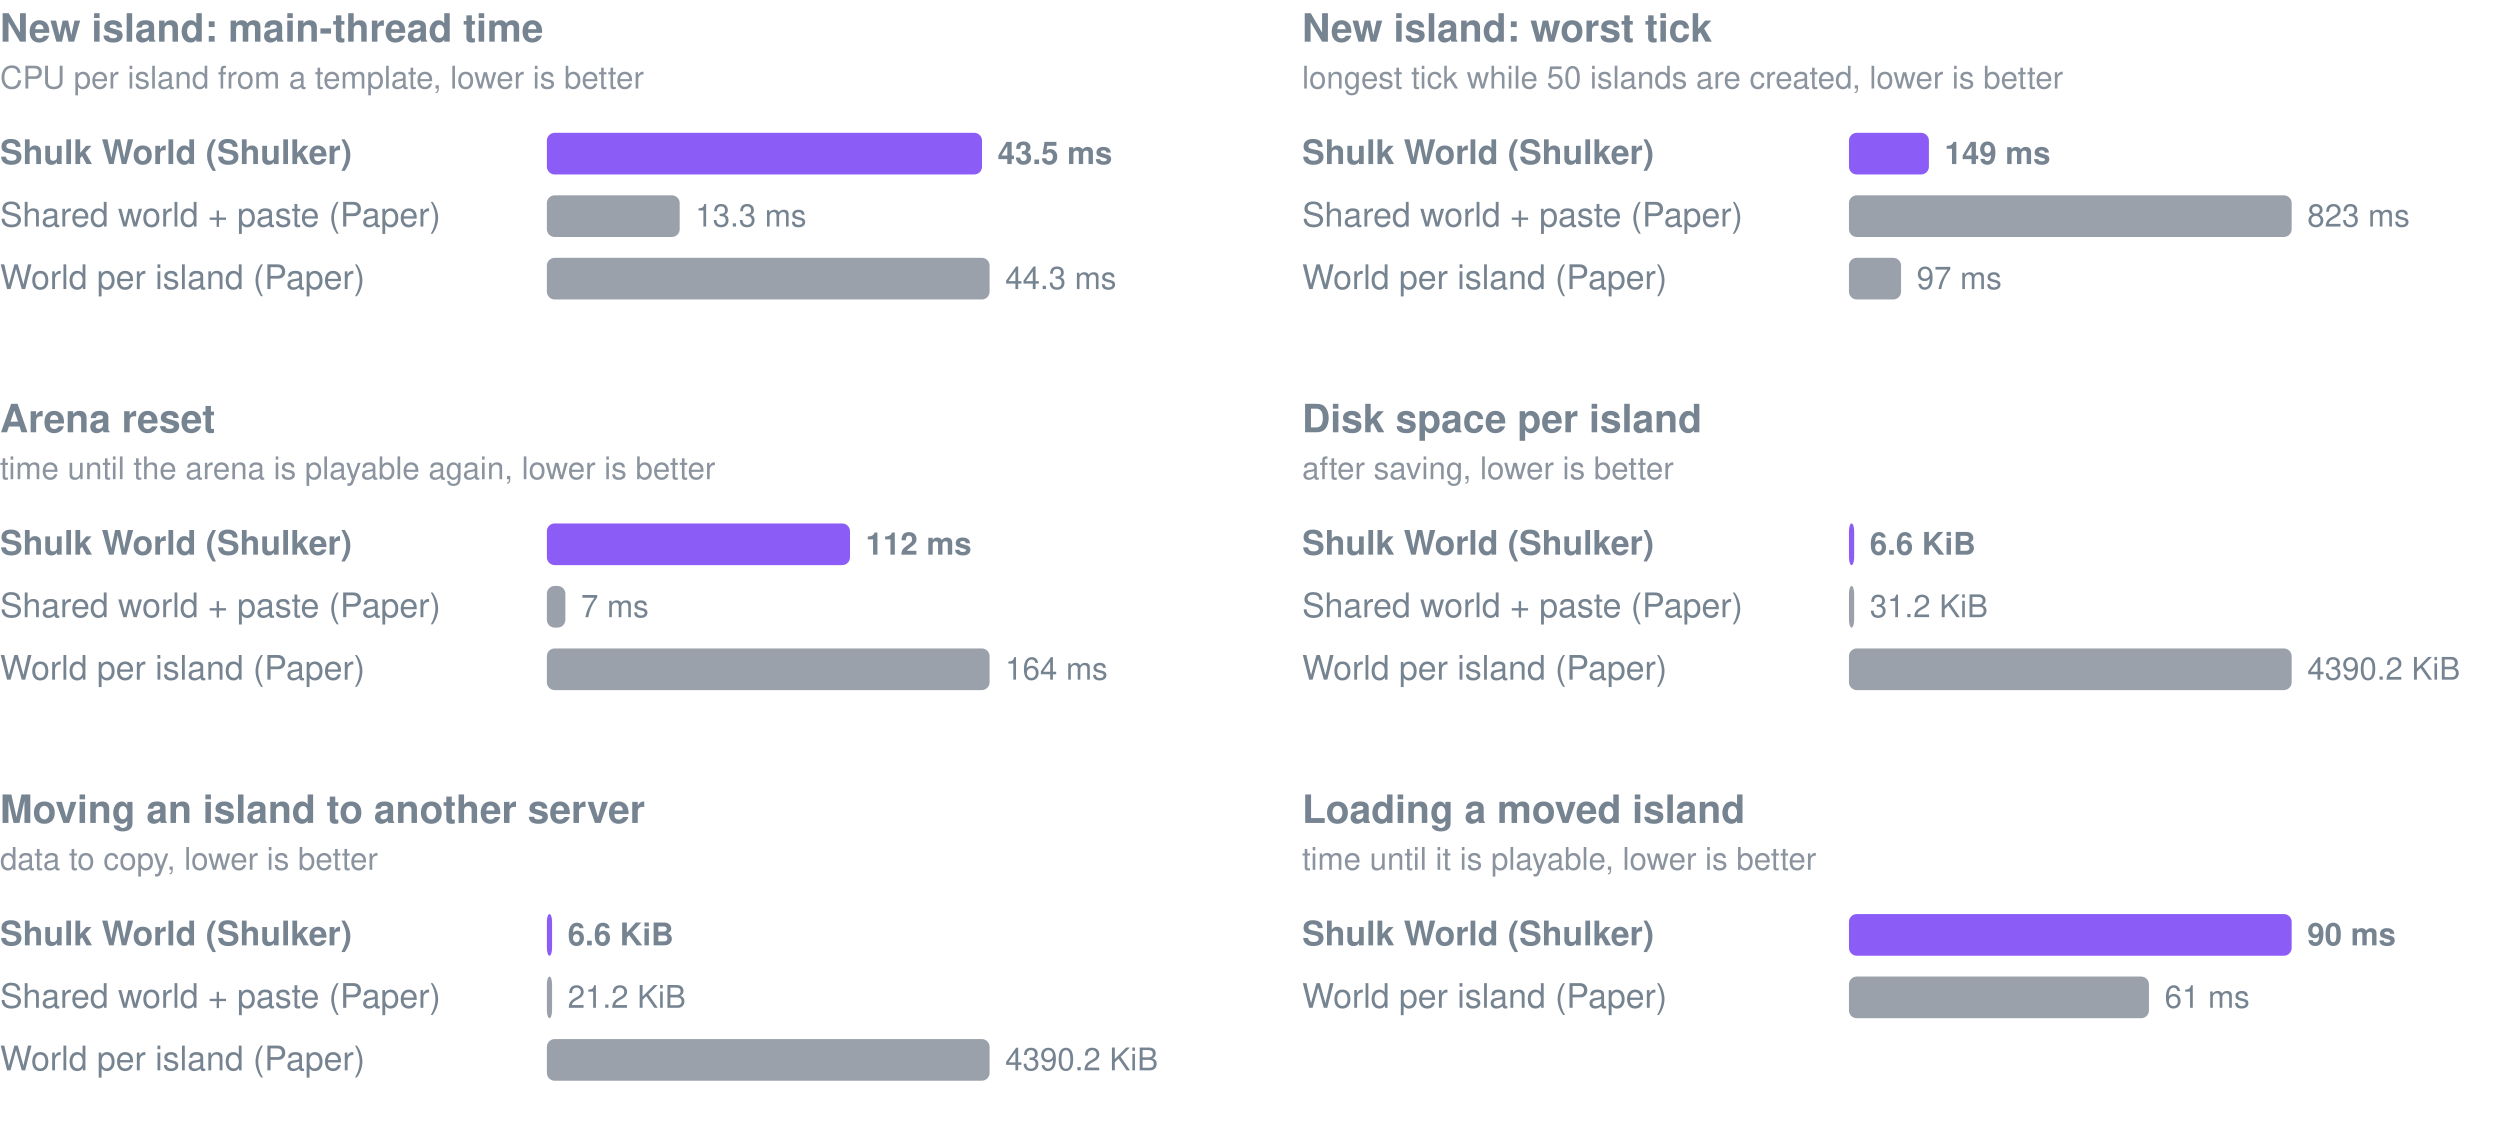
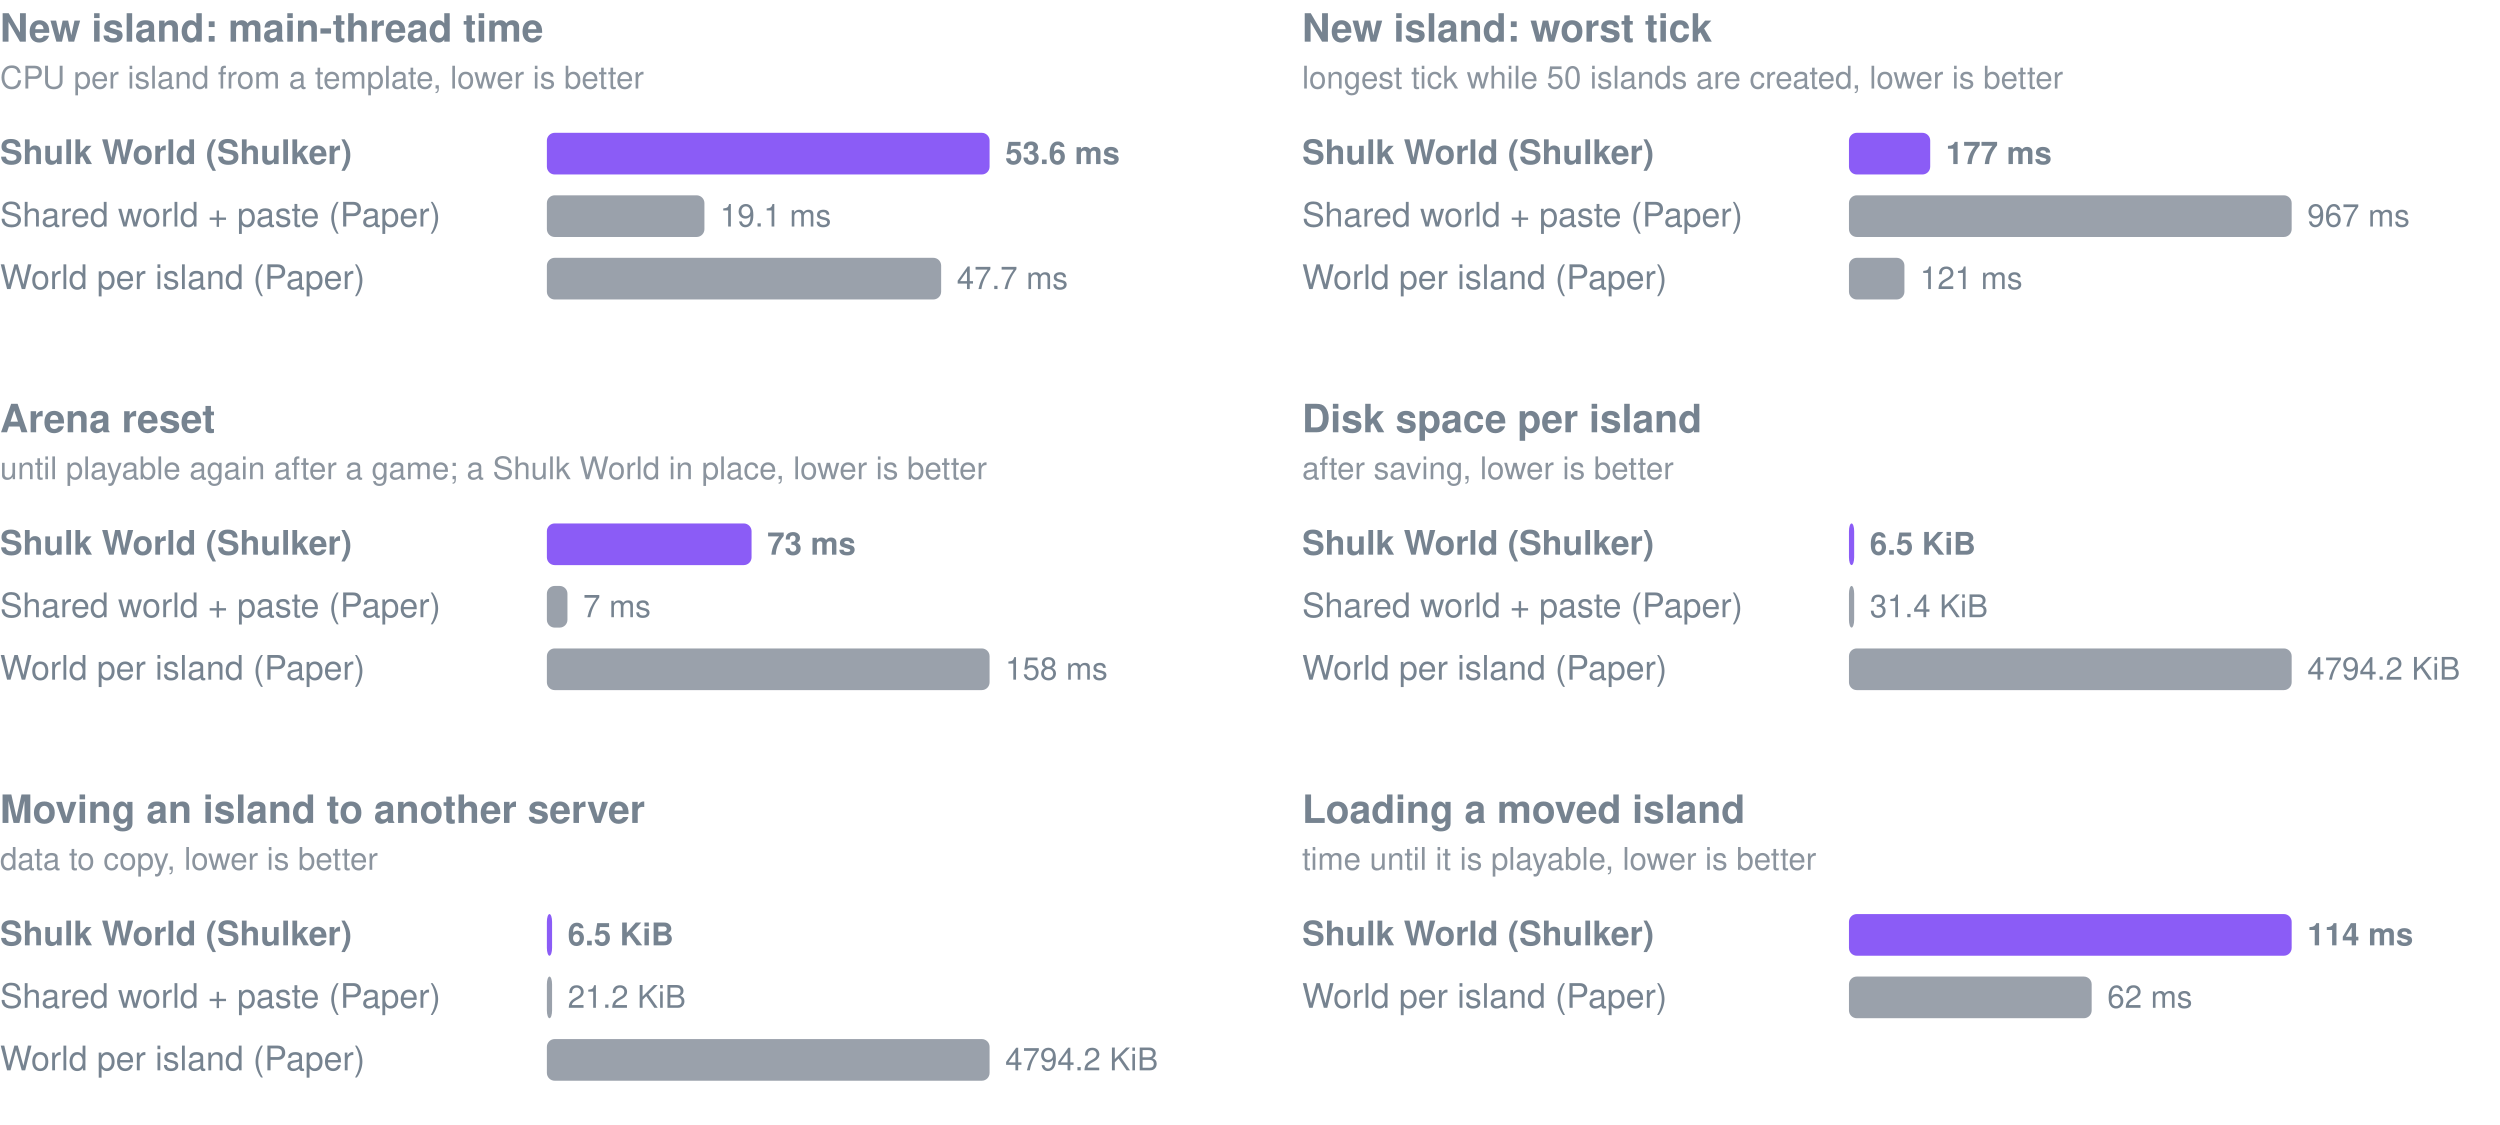
<svg xmlns="http://www.w3.org/2000/svg" width="960" height="432" viewBox="0 0 960 432" role="img" aria-label="Islands and arenas: Shulk Worlds on Shulker against pasting and world folders on Paper">
  <text x="0" y="16" font-family="-apple-system, 'Segoe UI', Helvetica, Arial, sans-serif" font-size="15" font-weight="600" fill="#768390">New island: main-thread time</text>
  <text x="0" y="34" font-family="-apple-system, 'Segoe UI', Helvetica, Arial, sans-serif" font-size="12" fill="#8b949e">CPU per island from a template, lower is better</text>
  <text x="0" y="63" font-family="-apple-system, 'Segoe UI', Helvetica, Arial, sans-serif" font-size="13" font-weight="700" fill="#768390">Shulk World (Shulker)</text>
-   <rect x="210" y="51" width="167.1" height="16" rx="3" fill="#8b5cf6" />
-   <text x="383.1" y="63" font-family="-apple-system, 'Segoe UI', Helvetica, Arial, sans-serif" font-size="12" font-weight="700" fill="#768390">43.5 ms</text>
+   <rect x="210" y="51" width="170.0" height="16" rx="3" fill="#8b5cf6" />
+   <text x="386.0" y="63" font-family="-apple-system, 'Segoe UI', Helvetica, Arial, sans-serif" font-size="12" font-weight="700" fill="#768390">53.6 ms</text>
  <text x="0" y="87" font-family="-apple-system, 'Segoe UI', Helvetica, Arial, sans-serif" font-size="13" font-weight="400" fill="#768390">Shared world + paste (Paper)</text>
-   <rect x="210" y="75" width="51.0" height="16" rx="3" fill="#9aa1ab" />
-   <text x="267.0" y="87" font-family="-apple-system, 'Segoe UI', Helvetica, Arial, sans-serif" font-size="12" font-weight="400" fill="#768390">13.3 ms</text>
+   <rect x="210" y="75" width="60.5" height="16" rx="3" fill="#9aa1ab" />
+   <text x="276.5" y="87" font-family="-apple-system, 'Segoe UI', Helvetica, Arial, sans-serif" font-size="12" font-weight="400" fill="#768390">19.1 ms</text>
  <text x="0" y="111" font-family="-apple-system, 'Segoe UI', Helvetica, Arial, sans-serif" font-size="13" font-weight="400" fill="#768390">World per island (Paper)</text>
-   <rect x="210" y="99" width="170.0" height="16" rx="3" fill="#9aa1ab" />
-   <text x="386.0" y="111" font-family="-apple-system, 'Segoe UI', Helvetica, Arial, sans-serif" font-size="12" font-weight="400" fill="#768390">44.3 ms</text>
+   <rect x="210" y="99" width="151.4" height="16" rx="3" fill="#9aa1ab" />
+   <text x="367.4" y="111" font-family="-apple-system, 'Segoe UI', Helvetica, Arial, sans-serif" font-size="12" font-weight="400" fill="#768390">47.7 ms</text>
  <text x="500" y="16" font-family="-apple-system, 'Segoe UI', Helvetica, Arial, sans-serif" font-size="15" font-weight="600" fill="#768390">New island: worst tick</text>
  <text x="500" y="34" font-family="-apple-system, 'Segoe UI', Helvetica, Arial, sans-serif" font-size="12" fill="#8b949e">longest tick while 50 islands are created, lower is better</text>
  <text x="500" y="63" font-family="-apple-system, 'Segoe UI', Helvetica, Arial, sans-serif" font-size="13" font-weight="700" fill="#768390">Shulk World (Shulker)</text>
-   <rect x="710" y="51" width="30.7" height="16" rx="3" fill="#8b5cf6" />
-   <text x="746.7" y="63" font-family="-apple-system, 'Segoe UI', Helvetica, Arial, sans-serif" font-size="12" font-weight="700" fill="#768390">149 ms</text>
+   <rect x="710" y="51" width="31.2" height="16" rx="3" fill="#8b5cf6" />
+   <text x="747.2" y="63" font-family="-apple-system, 'Segoe UI', Helvetica, Arial, sans-serif" font-size="12" font-weight="700" fill="#768390">177 ms</text>
  <text x="500" y="87" font-family="-apple-system, 'Segoe UI', Helvetica, Arial, sans-serif" font-size="13" font-weight="400" fill="#768390">Shared world + paste (Paper)</text>
  <rect x="710" y="75" width="170.0" height="16" rx="3" fill="#9aa1ab" />
-   <text x="886.0" y="87" font-family="-apple-system, 'Segoe UI', Helvetica, Arial, sans-serif" font-size="12" font-weight="400" fill="#768390">823 ms</text>
+   <text x="886.0" y="87" font-family="-apple-system, 'Segoe UI', Helvetica, Arial, sans-serif" font-size="12" font-weight="400" fill="#768390">967 ms</text>
  <text x="500" y="111" font-family="-apple-system, 'Segoe UI', Helvetica, Arial, sans-serif" font-size="13" font-weight="400" fill="#768390">World per island (Paper)</text>
-   <rect x="710" y="99" width="20.0" height="16" rx="3" fill="#9aa1ab" />
-   <text x="736.0" y="111" font-family="-apple-system, 'Segoe UI', Helvetica, Arial, sans-serif" font-size="12" font-weight="400" fill="#768390">97 ms</text>
+   <rect x="710" y="99" width="21.3" height="16" rx="3" fill="#9aa1ab" />
+   <text x="737.3" y="111" font-family="-apple-system, 'Segoe UI', Helvetica, Arial, sans-serif" font-size="12" font-weight="400" fill="#768390">121 ms</text>
  <text x="0" y="166" font-family="-apple-system, 'Segoe UI', Helvetica, Arial, sans-serif" font-size="15" font-weight="600" fill="#768390">Arena reset</text>
-   <text x="0" y="184" font-family="-apple-system, 'Segoe UI', Helvetica, Arial, sans-serif" font-size="12" fill="#8b949e">time until the arena is playable again, lower is better</text>
+   <text x="0" y="184" font-family="-apple-system, 'Segoe UI', Helvetica, Arial, sans-serif" font-size="12" fill="#8b949e">until playable again after a game; a Shulk World in place, lower is better</text>
  <text x="0" y="213" font-family="-apple-system, 'Segoe UI', Helvetica, Arial, sans-serif" font-size="13" font-weight="700" fill="#768390">Shulk World (Shulker)</text>
-   <rect x="210" y="201" width="116.4" height="16" rx="3" fill="#8b5cf6" />
-   <text x="332.4" y="213" font-family="-apple-system, 'Segoe UI', Helvetica, Arial, sans-serif" font-size="12" font-weight="700" fill="#768390">112 ms</text>
+   <rect x="210" y="201" width="78.6" height="16" rx="3" fill="#8b5cf6" />
+   <text x="294.6" y="213" font-family="-apple-system, 'Segoe UI', Helvetica, Arial, sans-serif" font-size="12" font-weight="700" fill="#768390">73 ms</text>
  <text x="0" y="237" font-family="-apple-system, 'Segoe UI', Helvetica, Arial, sans-serif" font-size="13" font-weight="400" fill="#768390">Shared world + paste (Paper)</text>
-   <rect x="210" y="225" width="7.1" height="16" rx="3" fill="#9aa1ab" />
-   <text x="223.1" y="237" font-family="-apple-system, 'Segoe UI', Helvetica, Arial, sans-serif" font-size="12" font-weight="400" fill="#768390">7 ms</text>
+   <rect x="210" y="225" width="7.9" height="16" rx="3" fill="#9aa1ab" />
+   <text x="223.9" y="237" font-family="-apple-system, 'Segoe UI', Helvetica, Arial, sans-serif" font-size="12" font-weight="400" fill="#768390">7 ms</text>
  <text x="0" y="261" font-family="-apple-system, 'Segoe UI', Helvetica, Arial, sans-serif" font-size="13" font-weight="400" fill="#768390">World per island (Paper)</text>
  <rect x="210" y="249" width="170.0" height="16" rx="3" fill="#9aa1ab" />
-   <text x="386.0" y="261" font-family="-apple-system, 'Segoe UI', Helvetica, Arial, sans-serif" font-size="12" font-weight="400" fill="#768390">164 ms</text>
+   <text x="386.0" y="261" font-family="-apple-system, 'Segoe UI', Helvetica, Arial, sans-serif" font-size="12" font-weight="400" fill="#768390">158 ms</text>
  <text x="500" y="166" font-family="-apple-system, 'Segoe UI', Helvetica, Arial, sans-serif" font-size="15" font-weight="600" fill="#768390">Disk space per island</text>
  <text x="500" y="184" font-family="-apple-system, 'Segoe UI', Helvetica, Arial, sans-serif" font-size="12" fill="#8b949e">after saving, lower is better</text>
  <text x="500" y="213" font-family="-apple-system, 'Segoe UI', Helvetica, Arial, sans-serif" font-size="13" font-weight="700" fill="#768390">Shulk World (Shulker)</text>
  <rect x="710" y="201" width="2.0" height="16" rx="3" fill="#8b5cf6" />
-   <text x="718.0" y="213" font-family="-apple-system, 'Segoe UI', Helvetica, Arial, sans-serif" font-size="12" font-weight="700" fill="#768390">6.6 KiB</text>
+   <text x="718.0" y="213" font-family="-apple-system, 'Segoe UI', Helvetica, Arial, sans-serif" font-size="12" font-weight="700" fill="#768390">6.5 KiB</text>
  <text x="500" y="237" font-family="-apple-system, 'Segoe UI', Helvetica, Arial, sans-serif" font-size="13" font-weight="400" fill="#768390">Shared world + paste (Paper)</text>
  <rect x="710" y="225" width="2.0" height="16" rx="3" fill="#9aa1ab" />
-   <text x="718.0" y="237" font-family="-apple-system, 'Segoe UI', Helvetica, Arial, sans-serif" font-size="12" font-weight="400" fill="#768390">31.2 KiB</text>
+   <text x="718.0" y="237" font-family="-apple-system, 'Segoe UI', Helvetica, Arial, sans-serif" font-size="12" font-weight="400" fill="#768390">31.4 KiB</text>
  <text x="500" y="261" font-family="-apple-system, 'Segoe UI', Helvetica, Arial, sans-serif" font-size="13" font-weight="400" fill="#768390">World per island (Paper)</text>
  <rect x="710" y="249" width="170.0" height="16" rx="3" fill="#9aa1ab" />
-   <text x="886.0" y="261" font-family="-apple-system, 'Segoe UI', Helvetica, Arial, sans-serif" font-size="12" font-weight="400" fill="#768390">4390.2 KiB</text>
+   <text x="886.0" y="261" font-family="-apple-system, 'Segoe UI', Helvetica, Arial, sans-serif" font-size="12" font-weight="400" fill="#768390">4794.2 KiB</text>
  <text x="0" y="316" font-family="-apple-system, 'Segoe UI', Helvetica, Arial, sans-serif" font-size="15" font-weight="600" fill="#768390">Moving an island to another server</text>
  <text x="0" y="334" font-family="-apple-system, 'Segoe UI', Helvetica, Arial, sans-serif" font-size="12" fill="#8b949e">data to copy, lower is better</text>
  <text x="0" y="363" font-family="-apple-system, 'Segoe UI', Helvetica, Arial, sans-serif" font-size="13" font-weight="700" fill="#768390">Shulk World (Shulker)</text>
  <rect x="210" y="351" width="2.0" height="16" rx="3" fill="#8b5cf6" />
-   <text x="218.0" y="363" font-family="-apple-system, 'Segoe UI', Helvetica, Arial, sans-serif" font-size="12" font-weight="700" fill="#768390">6.6 KiB</text>
+   <text x="218.0" y="363" font-family="-apple-system, 'Segoe UI', Helvetica, Arial, sans-serif" font-size="12" font-weight="700" fill="#768390">6.5 KiB</text>
  <text x="0" y="387" font-family="-apple-system, 'Segoe UI', Helvetica, Arial, sans-serif" font-size="13" font-weight="400" fill="#768390">Shared world + paste (Paper)</text>
  <rect x="210" y="375" width="2.0" height="16" rx="3" fill="#9aa1ab" />
  <text x="218.0" y="387" font-family="-apple-system, 'Segoe UI', Helvetica, Arial, sans-serif" font-size="12" font-weight="400" fill="#768390">21.2 KiB</text>
  <text x="0" y="411" font-family="-apple-system, 'Segoe UI', Helvetica, Arial, sans-serif" font-size="13" font-weight="400" fill="#768390">World per island (Paper)</text>
  <rect x="210" y="399" width="170.0" height="16" rx="3" fill="#9aa1ab" />
-   <text x="386.0" y="411" font-family="-apple-system, 'Segoe UI', Helvetica, Arial, sans-serif" font-size="12" font-weight="400" fill="#768390">4390.2 KiB</text>
+   <text x="386.0" y="411" font-family="-apple-system, 'Segoe UI', Helvetica, Arial, sans-serif" font-size="12" font-weight="400" fill="#768390">4794.2 KiB</text>
  <text x="500" y="316" font-family="-apple-system, 'Segoe UI', Helvetica, Arial, sans-serif" font-size="15" font-weight="600" fill="#768390">Loading a moved island</text>
  <text x="500" y="334" font-family="-apple-system, 'Segoe UI', Helvetica, Arial, sans-serif" font-size="12" fill="#8b949e">time until it is playable, lower is better</text>
  <text x="500" y="363" font-family="-apple-system, 'Segoe UI', Helvetica, Arial, sans-serif" font-size="13" font-weight="700" fill="#768390">Shulk World (Shulker)</text>
  <rect x="710" y="351" width="170.0" height="16" rx="3" fill="#8b5cf6" />
-   <text x="886.0" y="363" font-family="-apple-system, 'Segoe UI', Helvetica, Arial, sans-serif" font-size="12" font-weight="700" fill="#768390">90 ms</text>
+   <text x="886.0" y="363" font-family="-apple-system, 'Segoe UI', Helvetica, Arial, sans-serif" font-size="12" font-weight="700" fill="#768390">114 ms</text>
  <text x="500" y="387" font-family="-apple-system, 'Segoe UI', Helvetica, Arial, sans-serif" font-size="13" font-weight="400" fill="#768390">World per island (Paper)</text>
-   <rect x="710" y="375" width="115.2" height="16" rx="3" fill="#9aa1ab" />
-   <text x="831.2" y="387" font-family="-apple-system, 'Segoe UI', Helvetica, Arial, sans-serif" font-size="12" font-weight="400" fill="#768390">61 ms</text>
+   <rect x="710" y="375" width="93.2" height="16" rx="3" fill="#9aa1ab" />
+   <text x="809.2" y="387" font-family="-apple-system, 'Segoe UI', Helvetica, Arial, sans-serif" font-size="12" font-weight="400" fill="#768390">62 ms</text>
</svg>
